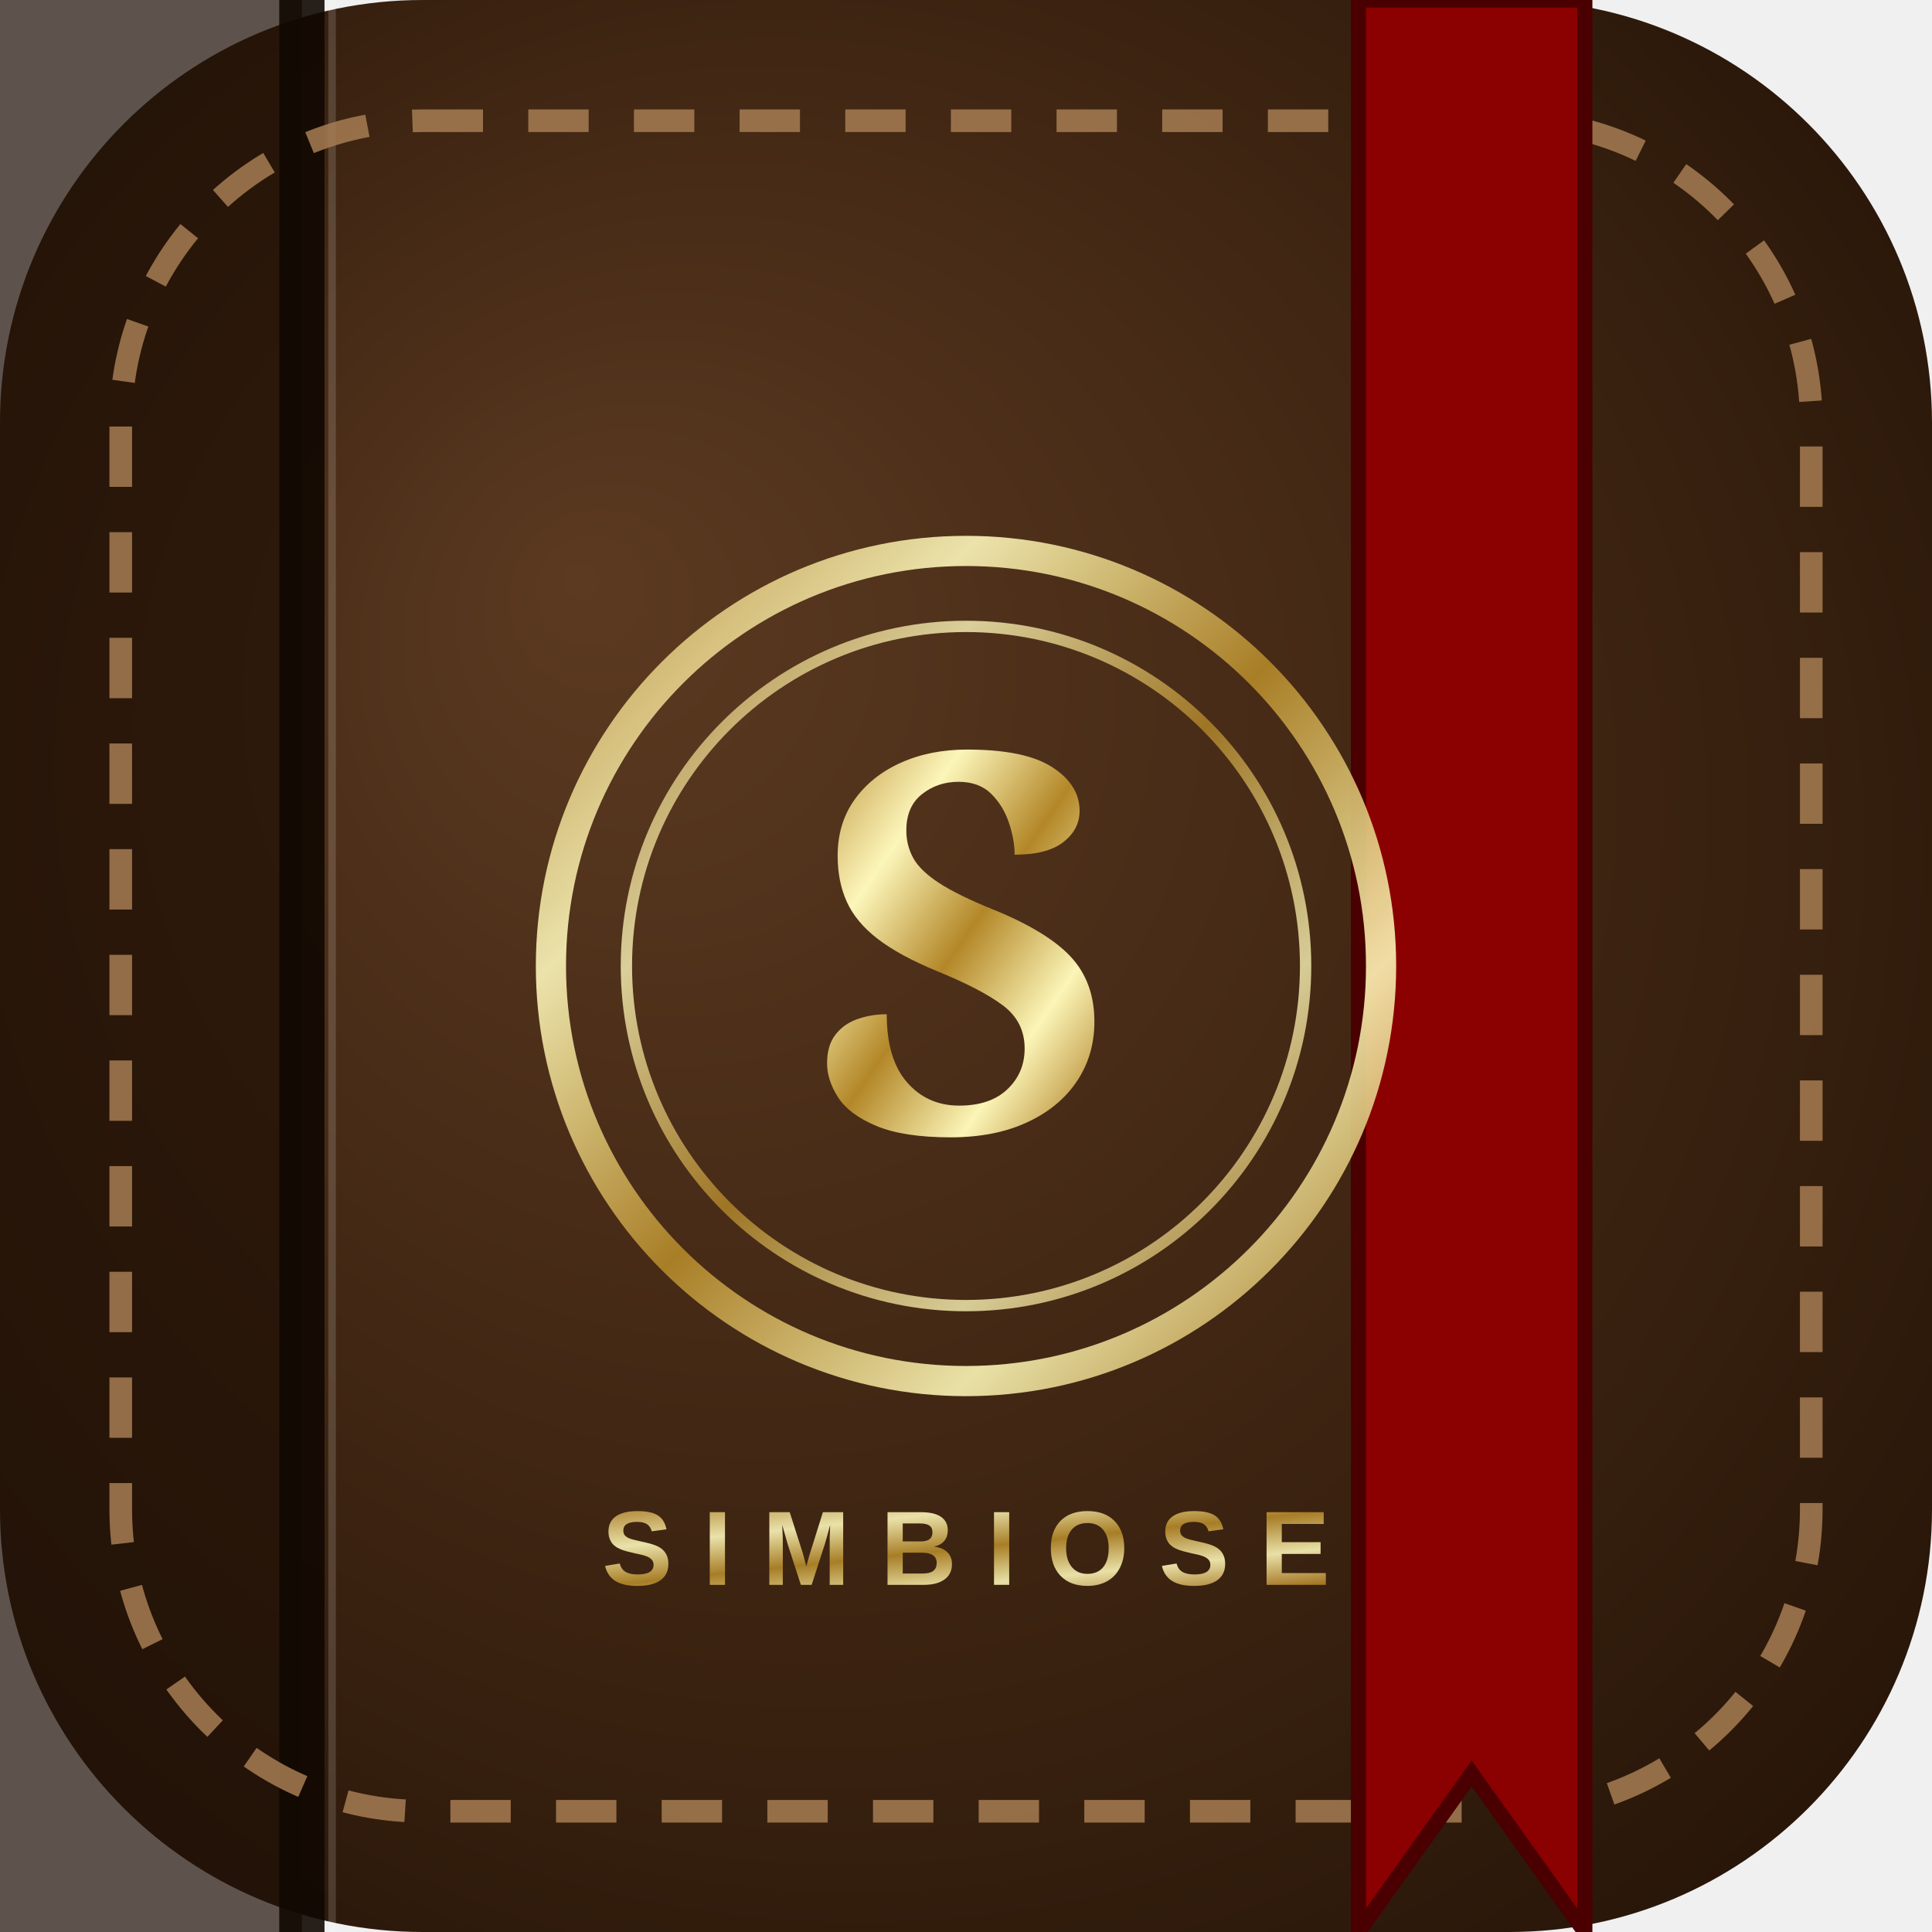
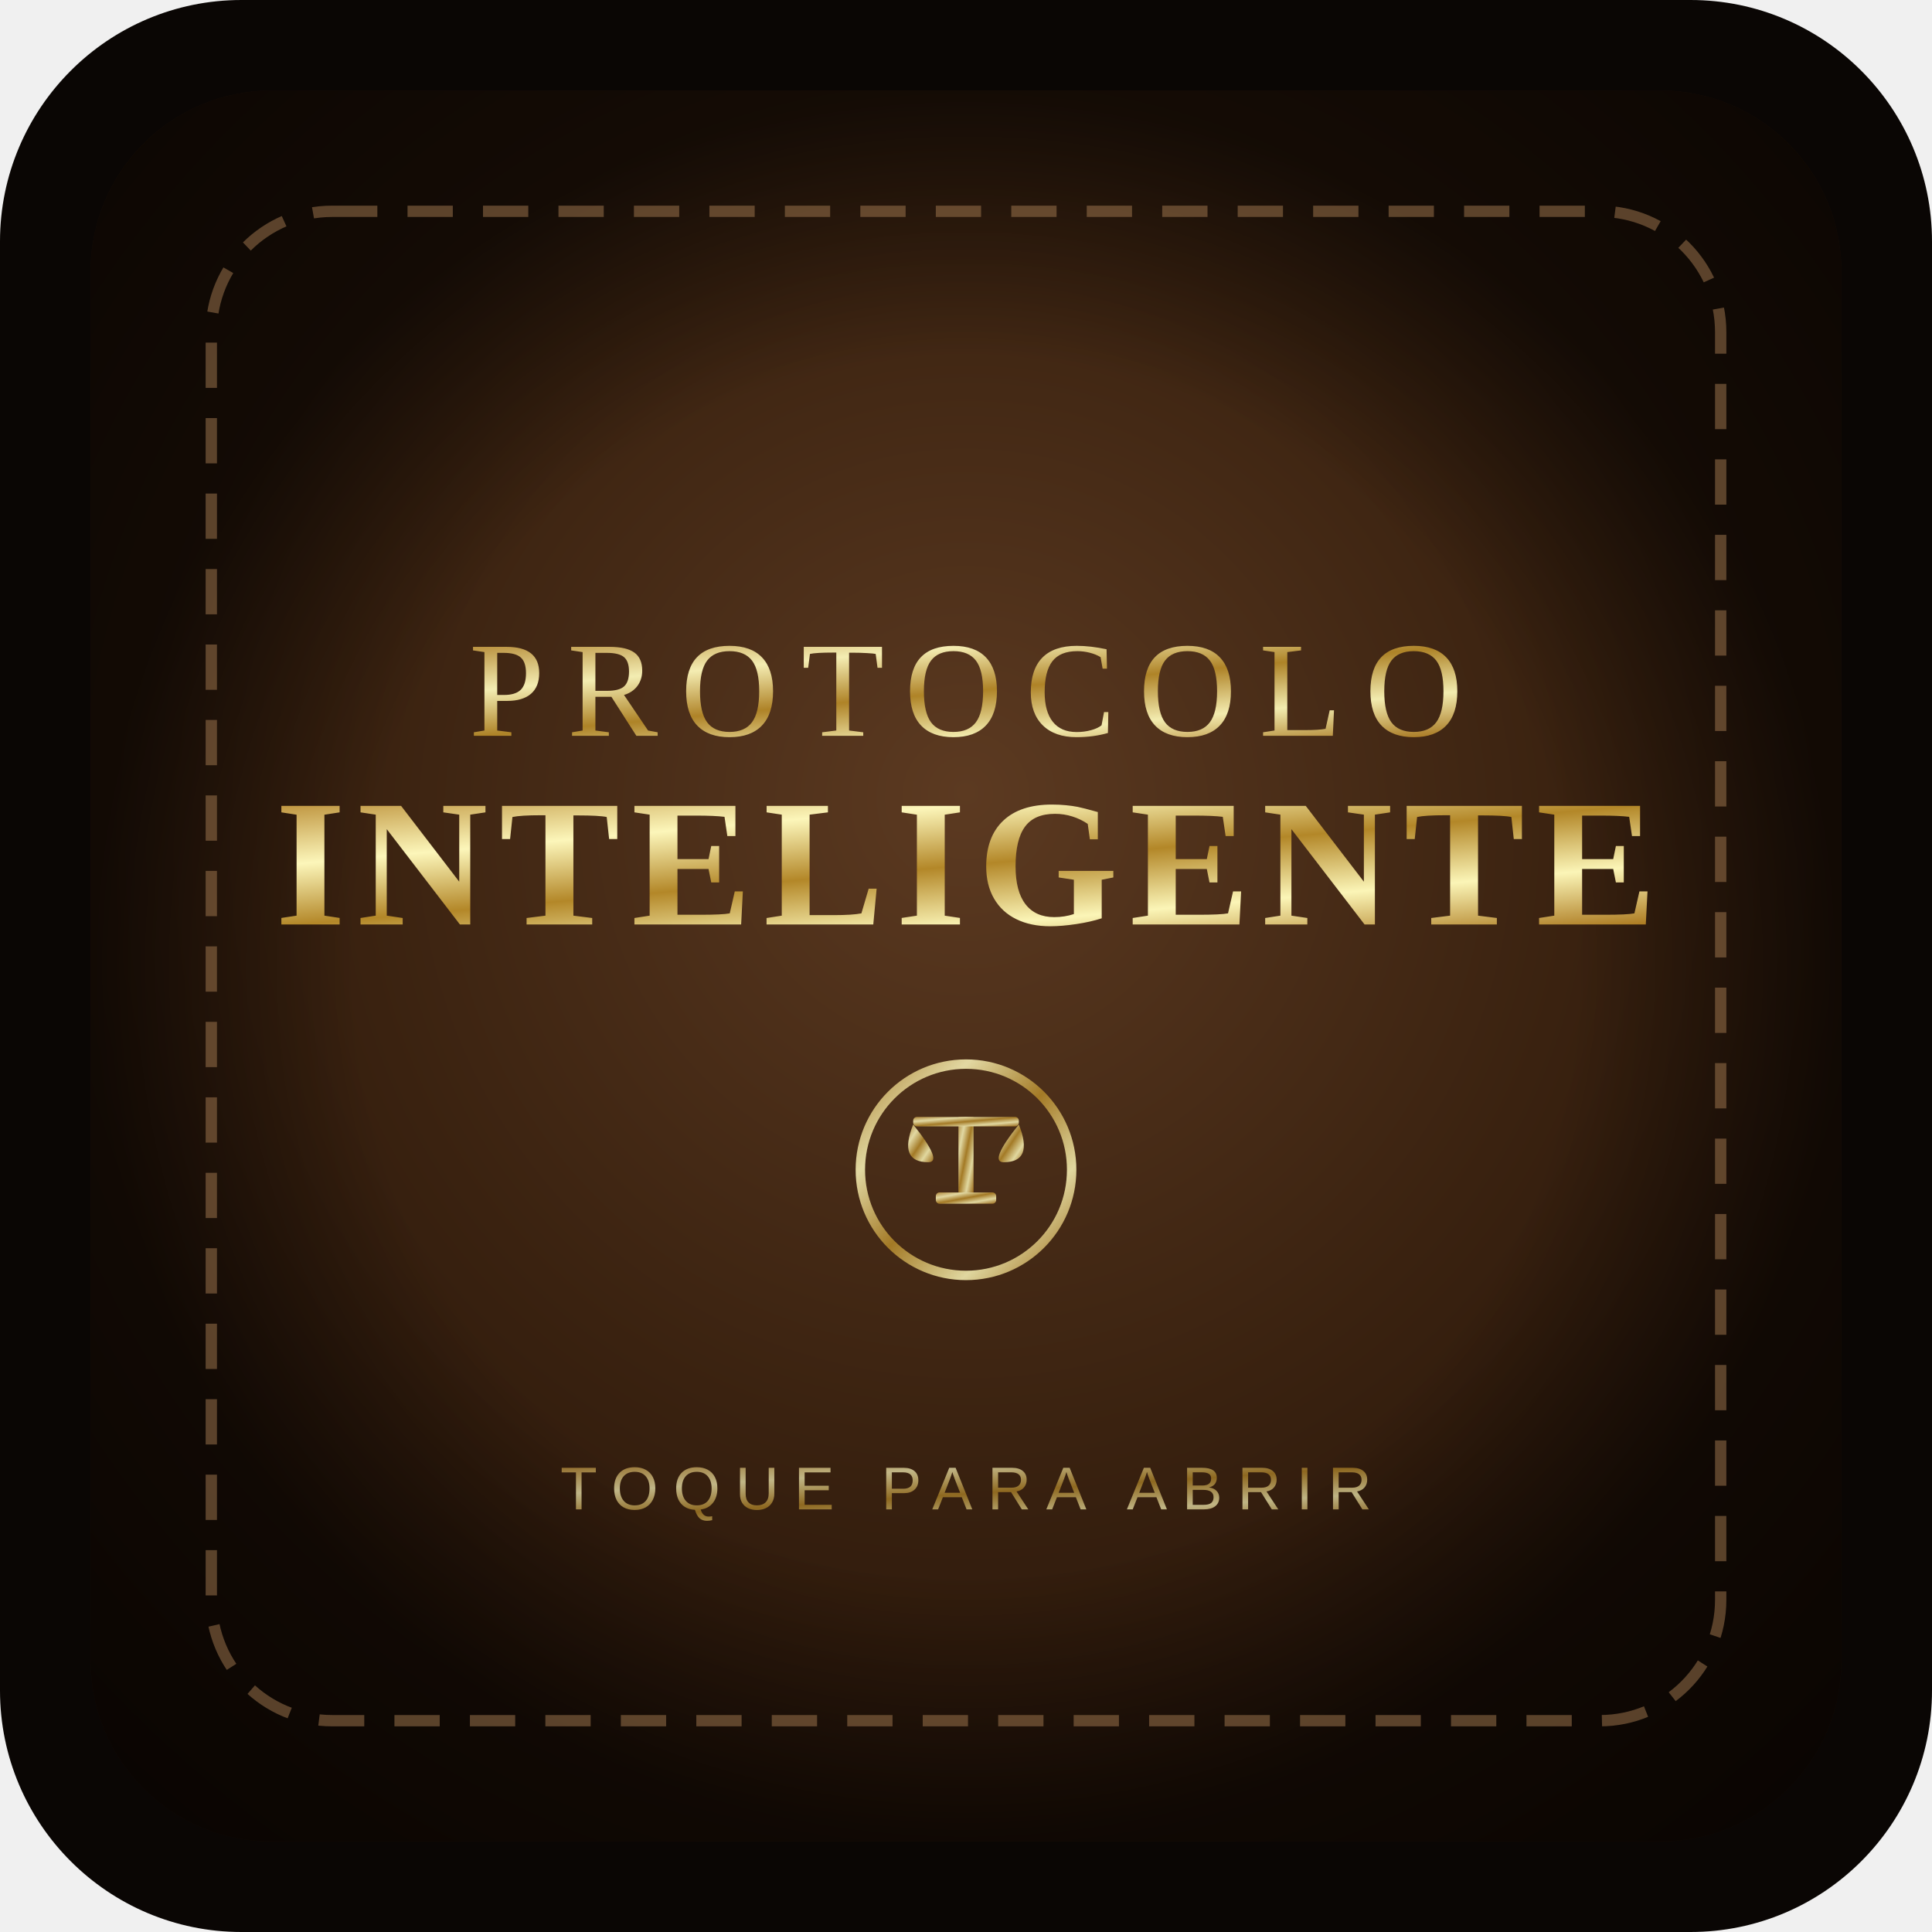
<svg xmlns="http://www.w3.org/2000/svg" viewBox="0 0 512 512">
  <defs>
-     <radialGradient id="leather" cx="50%" cy="50%" r="75%" fx="30%" fy="30%">
+     <radialGradient id="leather" cx="50%" cy="45%" r="70%" fx="50%" fy="40%">
      <stop offset="0%" stop-color="#5c3a21" />
-       <stop offset="60%" stop-color="#3a2210" />
-       <stop offset="100%" stop-color="#1f1005" />
+       <stop offset="50%" stop-color="#3a2210" />
+       <stop offset="100%" stop-color="#1a0c04" />
+     </radialGradient>
+     <radialGradient id="shadow" cx="50%" cy="50%" r="50%">
+       <stop offset="70%" stop-color="transparent" />
+       <stop offset="100%" stop-color="#000000" stop-opacity="0.6" />
    </radialGradient>
    <linearGradient id="gold" x1="0%" y1="0%" x2="100%" y2="100%">
      <stop offset="0%" stop-color="#bf953f" />
      <stop offset="25%" stop-color="#fcf6ba" />
      <stop offset="50%" stop-color="#b38728" />
      <stop offset="75%" stop-color="#fbf5b7" />
      <stop offset="100%" stop-color="#aa771c" />
    </linearGradient>
  </defs>
-   <rect x="0" y="0" width="512" height="512" rx="112" fill="url(#leather)" />
-   <rect x="0" y="0" width="80" height="512" rx="0" fill="#1f1005" opacity="0.7" />
-   <line x1="80" y1="0" x2="80" y2="512" stroke="#110802" stroke-width="12" opacity="0.9" />
-   <line x1="88" y1="0" x2="88" y2="512" stroke="#ffffff" stroke-width="2" opacity="0.15" />
-   <rect x="32" y="32" width="448" height="448" rx="80" fill="none" stroke="#a67c52" stroke-width="6" stroke-dasharray="16, 12" opacity="0.85" />
-   <path d="M 360 0 L 420 0 L 420 512 L 390 470 L 360 512 Z" fill="#8b0000" />
-   <path d="M 360 0 L 420 0 L 420 512 L 390 470 L 360 512 Z" fill="none" stroke="#4a0000" stroke-width="4" />
-   <circle cx="256" cy="256" r="110" fill="none" stroke="url(#gold)" stroke-width="8" opacity="0.9" />
-   <circle cx="256" cy="256" r="90" fill="none" stroke="url(#gold)" stroke-width="3" opacity="0.8" />
-   <text x="256" y="300" font-family="Georgia, serif" font-size="140" font-weight="bold" fill="url(#gold)" text-anchor="middle">S</text>
-   <text x="256" y="420" font-family="Arial, sans-serif" font-size="28" font-weight="bold" letter-spacing="8" fill="url(#gold)" text-anchor="middle" opacity="0.9">SIMBIOSE</text>
+   <rect x="0" y="0" width="512" height="512" rx="64" fill="#0a0604" />
+   <rect x="24" y="24" width="464" height="464" rx="48" fill="url(#leather)" />
+   <rect x="24" y="24" width="464" height="464" rx="48" fill="url(#shadow)" />
+   <rect x="56" y="56" width="400" height="400" rx="32" fill="none" stroke="#a67c52" stroke-width="3" stroke-dasharray="12, 8" opacity="0.5" />
+   <text x="256" y="195" font-family="Georgia, 'Times New Roman', serif" font-size="36" font-weight="normal" letter-spacing="6" fill="url(#gold)" text-anchor="middle" opacity="0.95">PROTOCOLO</text>
+   <text x="256" y="245" font-family="Georgia, 'Times New Roman', serif" font-size="48" font-weight="bold" letter-spacing="3" fill="url(#gold)" text-anchor="middle">INTELIGENTE</text>
+   <circle cx="256" cy="310" r="28" fill="none" stroke="url(#gold)" stroke-width="2.5" opacity="0.85" />
+   <g transform="translate(256, 310)" fill="url(#gold)" opacity="0.85">
+     <rect x="-2" y="-14" width="4" height="20" />
+     <rect x="-8" y="6" width="16" height="3" rx="1" />
+     <rect x="-14" y="-14" width="28" height="2.5" rx="1" />
+     <path d="M -14 -12 Q -18 -2, -10 -2 Q -6 -2, -14 -12" />
+     <path d="M 14 -12 Q 18 -2, 10 -2 Q 6 -2, 14 -12" />
+   </g>
+   <text x="256" y="400" font-family="Arial, Helvetica, sans-serif" font-size="16" font-weight="normal" letter-spacing="4" fill="url(#gold)" text-anchor="middle" opacity="0.7">TOQUE PARA ABRIR</text>
</svg>
